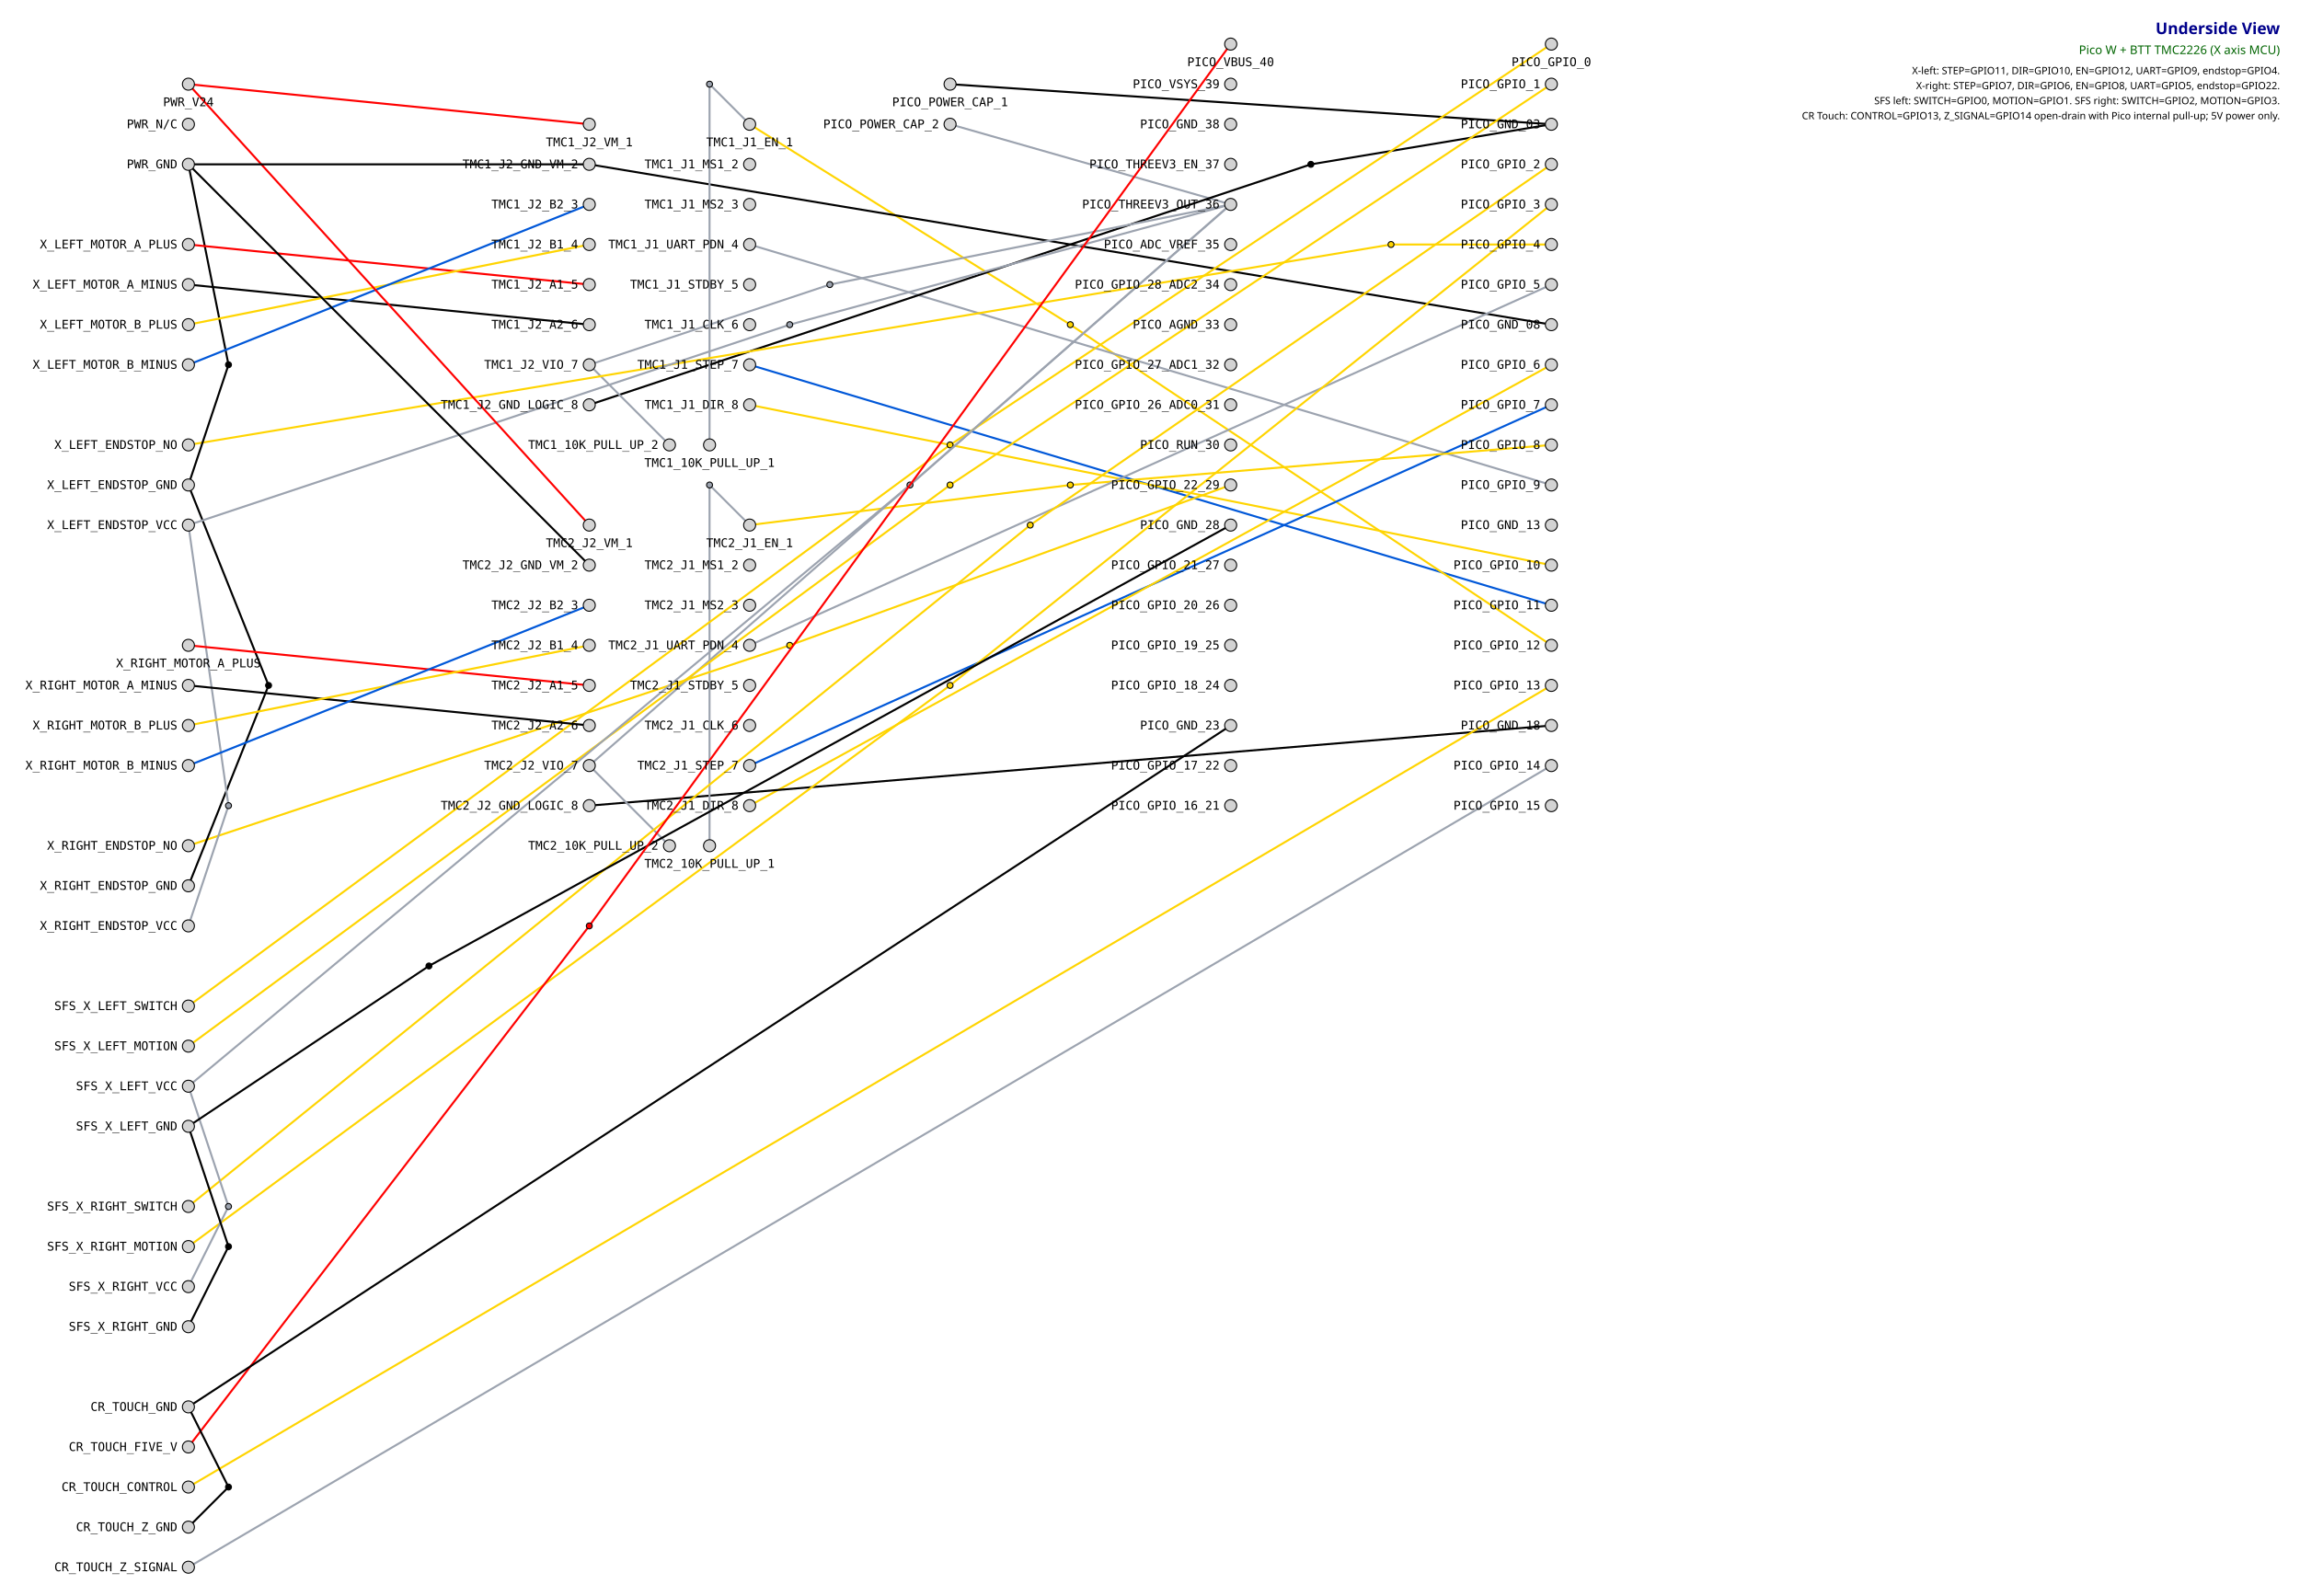
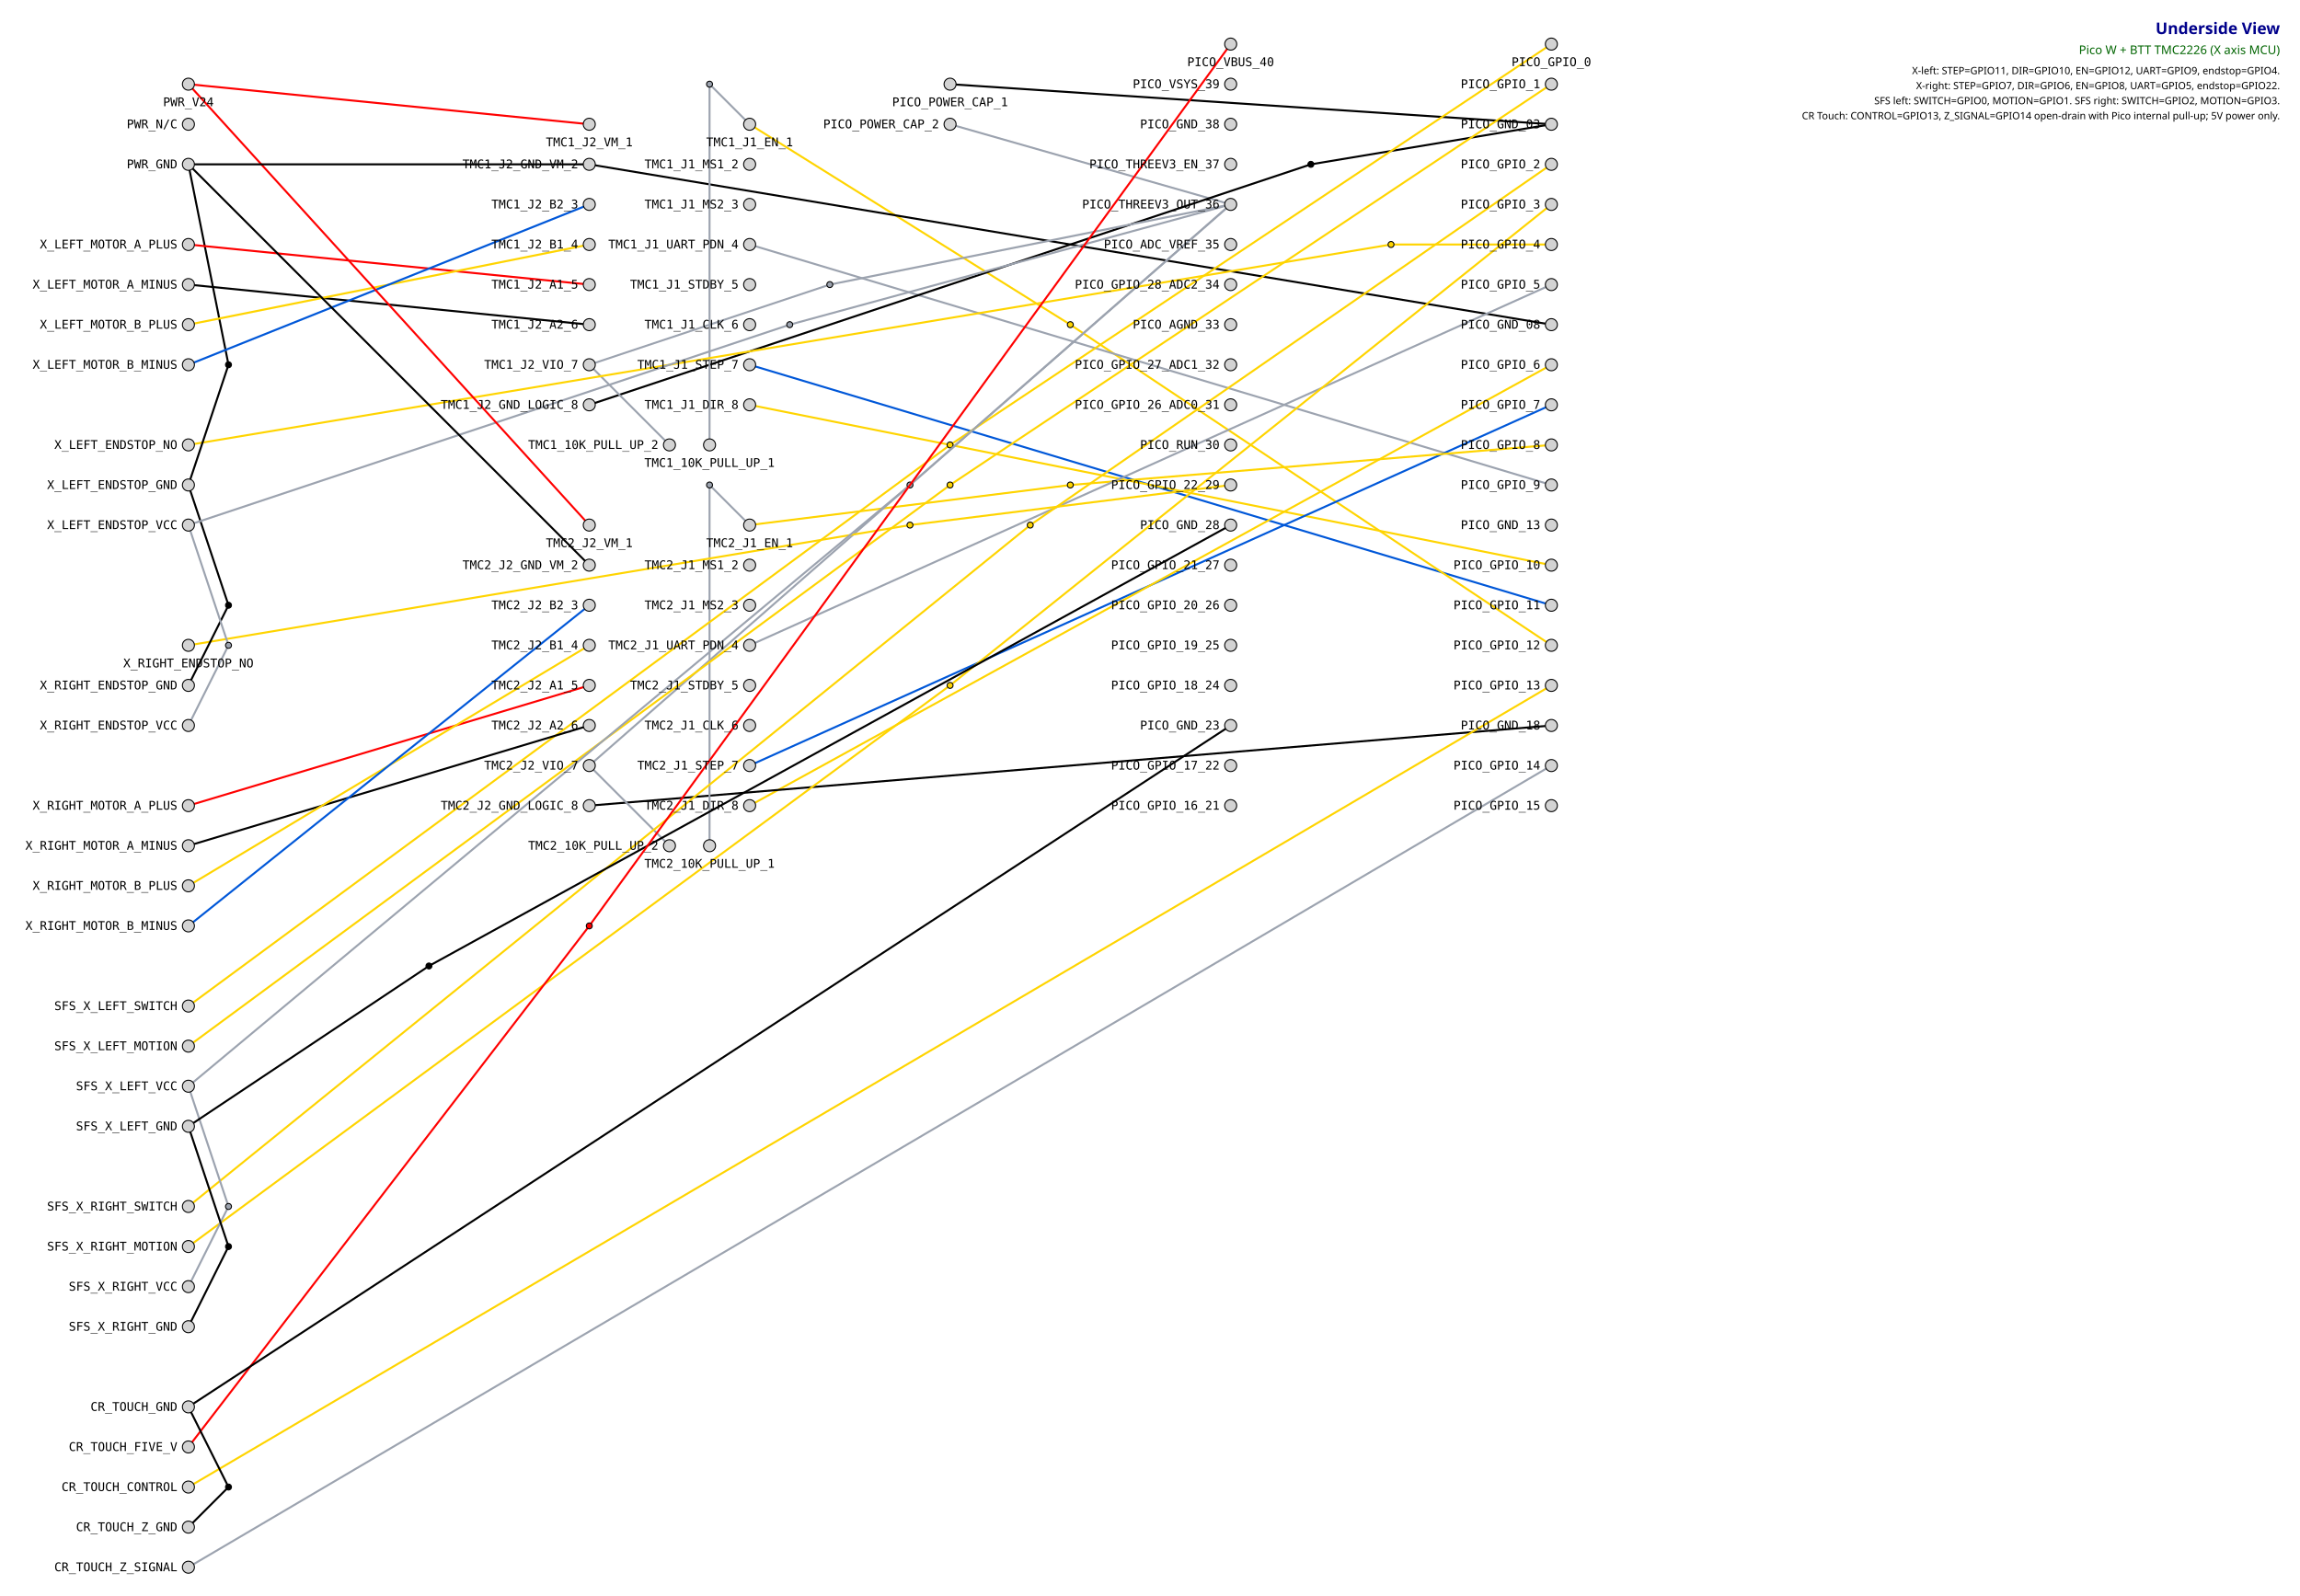
<svg xmlns="http://www.w3.org/2000/svg" viewBox="-128 -4 2295 1592" width="100%" height="100%">
  <line x1="1420" y1="120" x2="820" y2="80" stroke="#000000" stroke-width="2" />
  <line x1="820" y1="120" x2="1100" y2="200" stroke="#9ca3af" stroke-width="2" />
  <line x1="1420" y1="600" x2="620" y2="360" stroke="#0057d8" stroke-width="2" />
  <line x1="1420" y1="560" x2="620" y2="400" stroke="#ffd400" stroke-width="2" />
  <line x1="1420" y1="640" x2="940" y2="320" stroke="#ffd400" stroke-width="2" />
  <line x1="940" y1="320" x2="620" y2="120" stroke="#ffd400" stroke-width="2" />
  <circle cx="940" cy="320" r="3" fill="#ffd400" stroke="black" stroke-width="1" />
  <line x1="1420" y1="480" x2="620" y2="240" stroke="#9ca3af" stroke-width="2" />
  <line x1="1420" y1="120" x2="1180" y2="160" stroke="#000000" stroke-width="2" />
  <line x1="1180" y1="160" x2="460" y2="400" stroke="#000000" stroke-width="2" />
  <circle cx="1180" cy="160" r="3" fill="#000000" stroke="black" stroke-width="1" />
  <line x1="1420" y1="320" x2="460" y2="160" stroke="#000000" stroke-width="2" />
  <line x1="1100" y1="200" x2="700" y2="280" stroke="#9ca3af" stroke-width="2" />
  <line x1="700" y1="280" x2="460" y2="360" stroke="#9ca3af" stroke-width="2" />
  <circle cx="700" cy="280" r="3" fill="#9ca3af" stroke="black" stroke-width="1" />
  <line x1="460" y1="360" x2="540" y2="440" stroke="#9ca3af" stroke-width="2" />
  <line x1="580" y1="440" x2="580" y2="80" stroke="#9ca3af" stroke-width="2" />
  <line x1="580" y1="80" x2="620" y2="120" stroke="#9ca3af" stroke-width="2" />
  <circle cx="580" cy="80" r="3" fill="#9ca3af" stroke="black" stroke-width="1" />
  <line x1="1420" y1="400" x2="620" y2="760" stroke="#0057d8" stroke-width="2" />
  <line x1="1420" y1="360" x2="620" y2="800" stroke="#ffd400" stroke-width="2" />
  <line x1="1420" y1="440" x2="940" y2="480" stroke="#ffd400" stroke-width="2" />
  <line x1="940" y1="480" x2="620" y2="520" stroke="#ffd400" stroke-width="2" />
  <circle cx="940" cy="480" r="3" fill="#ffd400" stroke="black" stroke-width="1" />
  <line x1="1420" y1="280" x2="620" y2="640" stroke="#9ca3af" stroke-width="2" />
  <line x1="1420" y1="720" x2="460" y2="800" stroke="#000000" stroke-width="2" />
  <line x1="1100" y1="200" x2="460" y2="760" stroke="#9ca3af" stroke-width="2" />
  <line x1="460" y1="760" x2="540" y2="840" stroke="#9ca3af" stroke-width="2" />
  <line x1="580" y1="840" x2="580" y2="480" stroke="#9ca3af" stroke-width="2" />
  <line x1="580" y1="480" x2="620" y2="520" stroke="#9ca3af" stroke-width="2" />
  <circle cx="580" cy="480" r="3" fill="#9ca3af" stroke="black" stroke-width="1" />
  <line x1="1420" y1="240" x2="1260" y2="240" stroke="#ffd400" stroke-width="2" />
  <line x1="1260" y1="240" x2="60" y2="440" stroke="#ffd400" stroke-width="2" />
  <circle cx="1260" cy="240" r="3" fill="#ffd400" stroke="black" stroke-width="1" />
-   <line x1="1100" y1="480" x2="660" y2="640" stroke="#ffd400" stroke-width="2" />
-   <line x1="660" y1="640" x2="60" y2="840" stroke="#ffd400" stroke-width="2" />
-   <circle cx="660" cy="640" r="3" fill="#ffd400" stroke="black" stroke-width="1" />
+   <line x1="1100" y1="480" x2="780" y2="520" stroke="#ffd400" stroke-width="2" />
+   <line x1="780" y1="520" x2="60" y2="640" stroke="#ffd400" stroke-width="2" />
+   <circle cx="780" cy="520" r="3" fill="#ffd400" stroke="black" stroke-width="1" />
  <line x1="60" y1="160" x2="100" y2="360" stroke="#000000" stroke-width="2" />
  <line x1="100" y1="360" x2="60" y2="480" stroke="#000000" stroke-width="2" />
  <circle cx="100" cy="360" r="3" fill="#000000" stroke="black" stroke-width="1" />
-   <line x1="60" y1="480" x2="140" y2="680" stroke="#000000" stroke-width="2" />
-   <line x1="140" y1="680" x2="60" y2="880" stroke="#000000" stroke-width="2" />
-   <circle cx="140" cy="680" r="3" fill="#000000" stroke="black" stroke-width="1" />
+   <line x1="60" y1="480" x2="100" y2="600" stroke="#000000" stroke-width="2" />
+   <line x1="100" y1="600" x2="60" y2="680" stroke="#000000" stroke-width="2" />
+   <circle cx="100" cy="600" r="3" fill="#000000" stroke="black" stroke-width="1" />
  <line x1="60" y1="520" x2="660" y2="320" stroke="#9ca3af" stroke-width="2" />
  <line x1="660" y1="320" x2="1100" y2="200" stroke="#9ca3af" stroke-width="2" />
  <circle cx="660" cy="320" r="3" fill="#9ca3af" stroke="black" stroke-width="1" />
-   <line x1="60" y1="920" x2="100" y2="800" stroke="#9ca3af" stroke-width="2" />
-   <line x1="100" y1="800" x2="60" y2="520" stroke="#9ca3af" stroke-width="2" />
-   <circle cx="100" cy="800" r="3" fill="#9ca3af" stroke="black" stroke-width="1" />
+   <line x1="60" y1="720" x2="100" y2="640" stroke="#9ca3af" stroke-width="2" />
+   <line x1="100" y1="640" x2="60" y2="520" stroke="#9ca3af" stroke-width="2" />
+   <circle cx="100" cy="640" r="3" fill="#9ca3af" stroke="black" stroke-width="1" />
  <line x1="1420" y1="40" x2="820" y2="440" stroke="#ffd400" stroke-width="2" />
  <line x1="820" y1="440" x2="60" y2="1000" stroke="#ffd400" stroke-width="2" />
  <circle cx="820" cy="440" r="3" fill="#ffd400" stroke="black" stroke-width="1" />
  <line x1="1420" y1="80" x2="820" y2="480" stroke="#ffd400" stroke-width="2" />
  <line x1="820" y1="480" x2="60" y2="1040" stroke="#ffd400" stroke-width="2" />
  <circle cx="820" cy="480" r="3" fill="#ffd400" stroke="black" stroke-width="1" />
  <line x1="1420" y1="160" x2="900" y2="520" stroke="#ffd400" stroke-width="2" />
  <line x1="900" y1="520" x2="60" y2="1200" stroke="#ffd400" stroke-width="2" />
  <circle cx="900" cy="520" r="3" fill="#ffd400" stroke="black" stroke-width="1" />
  <line x1="1420" y1="200" x2="820" y2="680" stroke="#ffd400" stroke-width="2" />
  <line x1="820" y1="680" x2="60" y2="1240" stroke="#ffd400" stroke-width="2" />
  <circle cx="820" cy="680" r="3" fill="#ffd400" stroke="black" stroke-width="1" />
  <line x1="1100" y1="200" x2="780" y2="480" stroke="#9ca3af" stroke-width="2" />
  <line x1="780" y1="480" x2="60" y2="1080" stroke="#9ca3af" stroke-width="2" />
  <circle cx="780" cy="480" r="3" fill="#9ca3af" stroke="black" stroke-width="1" />
  <line x1="60" y1="1280" x2="100" y2="1200" stroke="#9ca3af" stroke-width="2" />
  <line x1="100" y1="1200" x2="60" y2="1080" stroke="#9ca3af" stroke-width="2" />
  <circle cx="100" cy="1200" r="3" fill="#9ca3af" stroke="black" stroke-width="1" />
  <line x1="1100" y1="520" x2="300" y2="960" stroke="#000000" stroke-width="2" />
  <line x1="300" y1="960" x2="60" y2="1120" stroke="#000000" stroke-width="2" />
  <circle cx="300" cy="960" r="3" fill="#000000" stroke="black" stroke-width="1" />
  <line x1="60" y1="1320" x2="100" y2="1240" stroke="#000000" stroke-width="2" />
  <line x1="100" y1="1240" x2="60" y2="1120" stroke="#000000" stroke-width="2" />
  <circle cx="100" cy="1240" r="3" fill="#000000" stroke="black" stroke-width="1" />
  <line x1="1420" y1="680" x2="60" y2="1480" stroke="#ffd400" stroke-width="2" />
  <line x1="1420" y1="760" x2="60" y2="1560" stroke="#9ca3af" stroke-width="2" />
  <line x1="1100" y1="40" x2="460" y2="920" stroke="#ff0000" stroke-width="2" />
  <line x1="460" y1="920" x2="60" y2="1440" stroke="#ff0000" stroke-width="2" />
  <circle cx="460" cy="920" r="3" fill="#ff0000" stroke="black" stroke-width="1" />
  <line x1="1100" y1="720" x2="60" y2="1400" stroke="#000000" stroke-width="2" />
  <line x1="60" y1="1520" x2="100" y2="1480" stroke="#000000" stroke-width="2" />
  <line x1="100" y1="1480" x2="60" y2="1400" stroke="#000000" stroke-width="2" />
  <circle cx="100" cy="1480" r="3" fill="#000000" stroke="black" stroke-width="1" />
  <line x1="60" y1="240" x2="460" y2="280" stroke="#ff0000" stroke-width="2" />
  <line x1="60" y1="280" x2="460" y2="320" stroke="#000000" stroke-width="2" />
  <line x1="60" y1="320" x2="460" y2="240" stroke="#ffd400" stroke-width="2" />
  <line x1="60" y1="360" x2="460" y2="200" stroke="#0057d8" stroke-width="2" />
-   <line x1="60" y1="640" x2="460" y2="680" stroke="#ff0000" stroke-width="2" />
-   <line x1="60" y1="680" x2="460" y2="720" stroke="#000000" stroke-width="2" />
-   <line x1="60" y1="720" x2="460" y2="640" stroke="#ffd400" stroke-width="2" />
-   <line x1="60" y1="760" x2="460" y2="600" stroke="#0057d8" stroke-width="2" />
+   <line x1="60" y1="800" x2="460" y2="680" stroke="#ff0000" stroke-width="2" />
+   <line x1="60" y1="840" x2="460" y2="720" stroke="#000000" stroke-width="2" />
+   <line x1="60" y1="880" x2="460" y2="640" stroke="#ffd400" stroke-width="2" />
+   <line x1="60" y1="920" x2="460" y2="600" stroke="#0057d8" stroke-width="2" />
  <line x1="60" y1="80" x2="460" y2="120" stroke="#ff0000" stroke-width="2" />
  <line x1="60" y1="80" x2="460" y2="520" stroke="#ff0000" stroke-width="2" />
  <line x1="60" y1="160" x2="460" y2="160" stroke="#000000" stroke-width="2" />
  <line x1="60" y1="160" x2="460" y2="560" stroke="#000000" stroke-width="2" />
  <circle cx="1420" cy="40" r="6" fill="lightgray" stroke="black" />
  <text x="1420" y="62" font-size="12px" font-family="monospace" text-anchor="middle">PICO_GPIO_0</text>
  <circle cx="1420" cy="80" r="6" fill="lightgray" stroke="black" />
  <text x="1409" y="84" font-size="12px" font-family="monospace" text-anchor="end">PICO_GPIO_1</text>
  <circle cx="1420" cy="120" r="6" fill="lightgray" stroke="black" />
  <text x="1409" y="124" font-size="12px" font-family="monospace" text-anchor="end">PICO_GND_03</text>
  <circle cx="1420" cy="160" r="6" fill="lightgray" stroke="black" />
  <text x="1409" y="164" font-size="12px" font-family="monospace" text-anchor="end">PICO_GPIO_2</text>
  <circle cx="1420" cy="200" r="6" fill="lightgray" stroke="black" />
  <text x="1409" y="204" font-size="12px" font-family="monospace" text-anchor="end">PICO_GPIO_3</text>
  <circle cx="1420" cy="240" r="6" fill="lightgray" stroke="black" />
  <text x="1409" y="244" font-size="12px" font-family="monospace" text-anchor="end">PICO_GPIO_4</text>
  <circle cx="1420" cy="280" r="6" fill="lightgray" stroke="black" />
  <text x="1409" y="284" font-size="12px" font-family="monospace" text-anchor="end">PICO_GPIO_5</text>
  <circle cx="1420" cy="320" r="6" fill="lightgray" stroke="black" />
  <text x="1409" y="324" font-size="12px" font-family="monospace" text-anchor="end">PICO_GND_08</text>
  <circle cx="1420" cy="360" r="6" fill="lightgray" stroke="black" />
  <text x="1409" y="364" font-size="12px" font-family="monospace" text-anchor="end">PICO_GPIO_6</text>
  <circle cx="1420" cy="400" r="6" fill="lightgray" stroke="black" />
  <text x="1409" y="404" font-size="12px" font-family="monospace" text-anchor="end">PICO_GPIO_7</text>
  <circle cx="1420" cy="440" r="6" fill="lightgray" stroke="black" />
  <text x="1409" y="444" font-size="12px" font-family="monospace" text-anchor="end">PICO_GPIO_8</text>
  <circle cx="1420" cy="480" r="6" fill="lightgray" stroke="black" />
  <text x="1409" y="484" font-size="12px" font-family="monospace" text-anchor="end">PICO_GPIO_9</text>
  <circle cx="1420" cy="520" r="6" fill="lightgray" stroke="black" />
  <text x="1409" y="524" font-size="12px" font-family="monospace" text-anchor="end">PICO_GND_13</text>
  <circle cx="1420" cy="560" r="6" fill="lightgray" stroke="black" />
  <text x="1409" y="564" font-size="12px" font-family="monospace" text-anchor="end">PICO_GPIO_10</text>
  <circle cx="1420" cy="600" r="6" fill="lightgray" stroke="black" />
  <text x="1409" y="604" font-size="12px" font-family="monospace" text-anchor="end">PICO_GPIO_11</text>
  <circle cx="1420" cy="640" r="6" fill="lightgray" stroke="black" />
  <text x="1409" y="644" font-size="12px" font-family="monospace" text-anchor="end">PICO_GPIO_12</text>
  <circle cx="1420" cy="680" r="6" fill="lightgray" stroke="black" />
  <text x="1409" y="684" font-size="12px" font-family="monospace" text-anchor="end">PICO_GPIO_13</text>
  <circle cx="1420" cy="720" r="6" fill="lightgray" stroke="black" />
  <text x="1409" y="724" font-size="12px" font-family="monospace" text-anchor="end">PICO_GND_18</text>
  <circle cx="1420" cy="760" r="6" fill="lightgray" stroke="black" />
  <text x="1409" y="764" font-size="12px" font-family="monospace" text-anchor="end">PICO_GPIO_14</text>
  <circle cx="1420" cy="800" r="6" fill="lightgray" stroke="black" />
  <text x="1409" y="804" font-size="12px" font-family="monospace" text-anchor="end">PICO_GPIO_15</text>
  <circle cx="1100" cy="40" r="6" fill="lightgray" stroke="black" />
  <text x="1100" y="62" font-size="12px" font-family="monospace" text-anchor="middle">PICO_VBUS_40</text>
  <circle cx="1100" cy="80" r="6" fill="lightgray" stroke="black" />
  <text x="1089" y="84" font-size="12px" font-family="monospace" text-anchor="end">PICO_VSYS_39</text>
  <circle cx="1100" cy="120" r="6" fill="lightgray" stroke="black" />
  <text x="1089" y="124" font-size="12px" font-family="monospace" text-anchor="end">PICO_GND_38</text>
  <circle cx="1100" cy="160" r="6" fill="lightgray" stroke="black" />
  <text x="1089" y="164" font-size="12px" font-family="monospace" text-anchor="end">PICO_THREEV3_EN_37</text>
  <circle cx="1100" cy="200" r="6" fill="lightgray" stroke="black" />
  <text x="1089" y="204" font-size="12px" font-family="monospace" text-anchor="end">PICO_THREEV3_OUT_36</text>
  <circle cx="1100" cy="240" r="6" fill="lightgray" stroke="black" />
  <text x="1089" y="244" font-size="12px" font-family="monospace" text-anchor="end">PICO_ADC_VREF_35</text>
  <circle cx="1100" cy="280" r="6" fill="lightgray" stroke="black" />
  <text x="1089" y="284" font-size="12px" font-family="monospace" text-anchor="end">PICO_GPIO_28_ADC2_34</text>
  <circle cx="1100" cy="320" r="6" fill="lightgray" stroke="black" />
  <text x="1089" y="324" font-size="12px" font-family="monospace" text-anchor="end">PICO_AGND_33</text>
  <circle cx="1100" cy="360" r="6" fill="lightgray" stroke="black" />
  <text x="1089" y="364" font-size="12px" font-family="monospace" text-anchor="end">PICO_GPIO_27_ADC1_32</text>
  <circle cx="1100" cy="400" r="6" fill="lightgray" stroke="black" />
  <text x="1089" y="404" font-size="12px" font-family="monospace" text-anchor="end">PICO_GPIO_26_ADC0_31</text>
  <circle cx="1100" cy="440" r="6" fill="lightgray" stroke="black" />
  <text x="1089" y="444" font-size="12px" font-family="monospace" text-anchor="end">PICO_RUN_30</text>
  <circle cx="1100" cy="480" r="6" fill="lightgray" stroke="black" />
  <text x="1089" y="484" font-size="12px" font-family="monospace" text-anchor="end">PICO_GPIO_22_29</text>
  <circle cx="1100" cy="520" r="6" fill="lightgray" stroke="black" />
  <text x="1089" y="524" font-size="12px" font-family="monospace" text-anchor="end">PICO_GND_28</text>
  <circle cx="1100" cy="560" r="6" fill="lightgray" stroke="black" />
  <text x="1089" y="564" font-size="12px" font-family="monospace" text-anchor="end">PICO_GPIO_21_27</text>
  <circle cx="1100" cy="600" r="6" fill="lightgray" stroke="black" />
  <text x="1089" y="604" font-size="12px" font-family="monospace" text-anchor="end">PICO_GPIO_20_26</text>
  <circle cx="1100" cy="640" r="6" fill="lightgray" stroke="black" />
  <text x="1089" y="644" font-size="12px" font-family="monospace" text-anchor="end">PICO_GPIO_19_25</text>
  <circle cx="1100" cy="680" r="6" fill="lightgray" stroke="black" />
  <text x="1089" y="684" font-size="12px" font-family="monospace" text-anchor="end">PICO_GPIO_18_24</text>
  <circle cx="1100" cy="720" r="6" fill="lightgray" stroke="black" />
  <text x="1089" y="724" font-size="12px" font-family="monospace" text-anchor="end">PICO_GND_23</text>
  <circle cx="1100" cy="760" r="6" fill="lightgray" stroke="black" />
  <text x="1089" y="764" font-size="12px" font-family="monospace" text-anchor="end">PICO_GPIO_17_22</text>
  <circle cx="1100" cy="800" r="6" fill="lightgray" stroke="black" />
  <text x="1089" y="804" font-size="12px" font-family="monospace" text-anchor="end">PICO_GPIO_16_21</text>
  <circle cx="620" cy="120" r="6" fill="lightgray" stroke="black" />
  <text x="620" y="142" font-size="12px" font-family="monospace" text-anchor="middle">TMC1_J1_EN_1</text>
  <circle cx="620" cy="160" r="6" fill="lightgray" stroke="black" />
  <text x="609" y="164" font-size="12px" font-family="monospace" text-anchor="end">TMC1_J1_MS1_2</text>
  <circle cx="620" cy="200" r="6" fill="lightgray" stroke="black" />
  <text x="609" y="204" font-size="12px" font-family="monospace" text-anchor="end">TMC1_J1_MS2_3</text>
  <circle cx="620" cy="240" r="6" fill="lightgray" stroke="black" />
  <text x="609" y="244" font-size="12px" font-family="monospace" text-anchor="end">TMC1_J1_UART_PDN_4</text>
  <circle cx="620" cy="280" r="6" fill="lightgray" stroke="black" />
  <text x="609" y="284" font-size="12px" font-family="monospace" text-anchor="end">TMC1_J1_STDBY_5</text>
  <circle cx="620" cy="320" r="6" fill="lightgray" stroke="black" />
  <text x="609" y="324" font-size="12px" font-family="monospace" text-anchor="end">TMC1_J1_CLK_6</text>
  <circle cx="620" cy="360" r="6" fill="lightgray" stroke="black" />
  <text x="609" y="364" font-size="12px" font-family="monospace" text-anchor="end">TMC1_J1_STEP_7</text>
  <circle cx="620" cy="400" r="6" fill="lightgray" stroke="black" />
  <text x="609" y="404" font-size="12px" font-family="monospace" text-anchor="end">TMC1_J1_DIR_8</text>
  <circle cx="460" cy="120" r="6" fill="lightgray" stroke="black" />
  <text x="460" y="142" font-size="12px" font-family="monospace" text-anchor="middle">TMC1_J2_VM_1</text>
  <circle cx="460" cy="160" r="6" fill="lightgray" stroke="black" />
  <text x="449" y="164" font-size="12px" font-family="monospace" text-anchor="end">TMC1_J2_GND_VM_2</text>
  <circle cx="460" cy="200" r="6" fill="lightgray" stroke="black" />
  <text x="449" y="204" font-size="12px" font-family="monospace" text-anchor="end">TMC1_J2_B2_3</text>
  <circle cx="460" cy="240" r="6" fill="lightgray" stroke="black" />
  <text x="449" y="244" font-size="12px" font-family="monospace" text-anchor="end">TMC1_J2_B1_4</text>
  <circle cx="460" cy="280" r="6" fill="lightgray" stroke="black" />
  <text x="449" y="284" font-size="12px" font-family="monospace" text-anchor="end">TMC1_J2_A1_5</text>
  <circle cx="460" cy="320" r="6" fill="lightgray" stroke="black" />
  <text x="449" y="324" font-size="12px" font-family="monospace" text-anchor="end">TMC1_J2_A2_6</text>
  <circle cx="460" cy="360" r="6" fill="lightgray" stroke="black" />
  <text x="449" y="364" font-size="12px" font-family="monospace" text-anchor="end">TMC1_J2_VIO_7</text>
  <circle cx="460" cy="400" r="6" fill="lightgray" stroke="black" />
  <text x="449" y="404" font-size="12px" font-family="monospace" text-anchor="end">TMC1_J2_GND_LOGIC_8</text>
  <circle cx="620" cy="520" r="6" fill="lightgray" stroke="black" />
  <text x="620" y="542" font-size="12px" font-family="monospace" text-anchor="middle">TMC2_J1_EN_1</text>
  <circle cx="620" cy="560" r="6" fill="lightgray" stroke="black" />
  <text x="609" y="564" font-size="12px" font-family="monospace" text-anchor="end">TMC2_J1_MS1_2</text>
  <circle cx="620" cy="600" r="6" fill="lightgray" stroke="black" />
  <text x="609" y="604" font-size="12px" font-family="monospace" text-anchor="end">TMC2_J1_MS2_3</text>
  <circle cx="620" cy="640" r="6" fill="lightgray" stroke="black" />
  <text x="609" y="644" font-size="12px" font-family="monospace" text-anchor="end">TMC2_J1_UART_PDN_4</text>
  <circle cx="620" cy="680" r="6" fill="lightgray" stroke="black" />
  <text x="609" y="684" font-size="12px" font-family="monospace" text-anchor="end">TMC2_J1_STDBY_5</text>
  <circle cx="620" cy="720" r="6" fill="lightgray" stroke="black" />
  <text x="609" y="724" font-size="12px" font-family="monospace" text-anchor="end">TMC2_J1_CLK_6</text>
  <circle cx="620" cy="760" r="6" fill="lightgray" stroke="black" />
  <text x="609" y="764" font-size="12px" font-family="monospace" text-anchor="end">TMC2_J1_STEP_7</text>
  <circle cx="620" cy="800" r="6" fill="lightgray" stroke="black" />
  <text x="609" y="804" font-size="12px" font-family="monospace" text-anchor="end">TMC2_J1_DIR_8</text>
  <circle cx="460" cy="520" r="6" fill="lightgray" stroke="black" />
  <text x="460" y="542" font-size="12px" font-family="monospace" text-anchor="middle">TMC2_J2_VM_1</text>
  <circle cx="460" cy="560" r="6" fill="lightgray" stroke="black" />
  <text x="449" y="564" font-size="12px" font-family="monospace" text-anchor="end">TMC2_J2_GND_VM_2</text>
  <circle cx="460" cy="600" r="6" fill="lightgray" stroke="black" />
  <text x="449" y="604" font-size="12px" font-family="monospace" text-anchor="end">TMC2_J2_B2_3</text>
  <circle cx="460" cy="640" r="6" fill="lightgray" stroke="black" />
  <text x="449" y="644" font-size="12px" font-family="monospace" text-anchor="end">TMC2_J2_B1_4</text>
  <circle cx="460" cy="680" r="6" fill="lightgray" stroke="black" />
  <text x="449" y="684" font-size="12px" font-family="monospace" text-anchor="end">TMC2_J2_A1_5</text>
  <circle cx="460" cy="720" r="6" fill="lightgray" stroke="black" />
  <text x="449" y="724" font-size="12px" font-family="monospace" text-anchor="end">TMC2_J2_A2_6</text>
  <circle cx="460" cy="760" r="6" fill="lightgray" stroke="black" />
  <text x="449" y="764" font-size="12px" font-family="monospace" text-anchor="end">TMC2_J2_VIO_7</text>
  <circle cx="460" cy="800" r="6" fill="lightgray" stroke="black" />
  <text x="449" y="804" font-size="12px" font-family="monospace" text-anchor="end">TMC2_J2_GND_LOGIC_8</text>
  <circle cx="580" cy="440" r="6" fill="lightgray" stroke="black" />
  <text x="580" y="462" font-size="12px" font-family="monospace" text-anchor="middle">TMC1_10K_PULL_UP_1</text>
  <circle cx="540" cy="440" r="6" fill="lightgray" stroke="black" />
  <text x="529" y="444" font-size="12px" font-family="monospace" text-anchor="end">TMC1_10K_PULL_UP_2</text>
  <circle cx="580" cy="840" r="6" fill="lightgray" stroke="black" />
  <text x="580" y="862" font-size="12px" font-family="monospace" text-anchor="middle">TMC2_10K_PULL_UP_1</text>
  <circle cx="540" cy="840" r="6" fill="lightgray" stroke="black" />
  <text x="529" y="844" font-size="12px" font-family="monospace" text-anchor="end">TMC2_10K_PULL_UP_2</text>
  <circle cx="820" cy="80" r="6" fill="lightgray" stroke="black" />
  <text x="820" y="102" font-size="12px" font-family="monospace" text-anchor="middle">PICO_POWER_CAP_1</text>
  <circle cx="820" cy="120" r="6" fill="lightgray" stroke="black" />
  <text x="809" y="124" font-size="12px" font-family="monospace" text-anchor="end">PICO_POWER_CAP_2</text>
  <circle cx="60" cy="80" r="6" fill="lightgray" stroke="black" />
  <text x="60" y="102" font-size="12px" font-family="monospace" text-anchor="middle">PWR_V24</text>
  <circle cx="60" cy="120" r="6" fill="lightgray" stroke="black" />
  <text x="49" y="124" font-size="12px" font-family="monospace" text-anchor="end">PWR_N/C</text>
  <circle cx="60" cy="160" r="6" fill="lightgray" stroke="black" />
  <text x="49" y="164" font-size="12px" font-family="monospace" text-anchor="end">PWR_GND</text>
  <circle cx="60" cy="240" r="6" fill="lightgray" stroke="black" />
  <text x="49" y="244" font-size="12px" font-family="monospace" text-anchor="end">X_LEFT_MOTOR_A_PLUS</text>
  <circle cx="60" cy="280" r="6" fill="lightgray" stroke="black" />
  <text x="49" y="284" font-size="12px" font-family="monospace" text-anchor="end">X_LEFT_MOTOR_A_MINUS</text>
  <circle cx="60" cy="320" r="6" fill="lightgray" stroke="black" />
  <text x="49" y="324" font-size="12px" font-family="monospace" text-anchor="end">X_LEFT_MOTOR_B_PLUS</text>
  <circle cx="60" cy="360" r="6" fill="lightgray" stroke="black" />
  <text x="49" y="364" font-size="12px" font-family="monospace" text-anchor="end">X_LEFT_MOTOR_B_MINUS</text>
  <circle cx="60" cy="440" r="6" fill="lightgray" stroke="black" />
  <text x="49" y="444" font-size="12px" font-family="monospace" text-anchor="end">X_LEFT_ENDSTOP_NO</text>
  <circle cx="60" cy="480" r="6" fill="lightgray" stroke="black" />
  <text x="49" y="484" font-size="12px" font-family="monospace" text-anchor="end">X_LEFT_ENDSTOP_GND</text>
  <circle cx="60" cy="520" r="6" fill="lightgray" stroke="black" />
  <text x="49" y="524" font-size="12px" font-family="monospace" text-anchor="end">X_LEFT_ENDSTOP_VCC</text>
+   <circle cx="60" cy="800" r="6" fill="lightgray" stroke="black" />
+   <text x="49" y="804" font-size="12px" font-family="monospace" text-anchor="end">X_RIGHT_MOTOR_A_PLUS</text>
+   <circle cx="60" cy="840" r="6" fill="lightgray" stroke="black" />
+   <text x="49" y="844" font-size="12px" font-family="monospace" text-anchor="end">X_RIGHT_MOTOR_A_MINUS</text>
+   <circle cx="60" cy="880" r="6" fill="lightgray" stroke="black" />
+   <text x="49" y="884" font-size="12px" font-family="monospace" text-anchor="end">X_RIGHT_MOTOR_B_PLUS</text>
+   <circle cx="60" cy="920" r="6" fill="lightgray" stroke="black" />
+   <text x="49" y="924" font-size="12px" font-family="monospace" text-anchor="end">X_RIGHT_MOTOR_B_MINUS</text>
  <circle cx="60" cy="640" r="6" fill="lightgray" stroke="black" />
-   <text x="60" y="662" font-size="12px" font-family="monospace" text-anchor="middle">X_RIGHT_MOTOR_A_PLUS</text>
+   <text x="60" y="662" font-size="12px" font-family="monospace" text-anchor="middle">X_RIGHT_ENDSTOP_NO</text>
  <circle cx="60" cy="680" r="6" fill="lightgray" stroke="black" />
-   <text x="49" y="684" font-size="12px" font-family="monospace" text-anchor="end">X_RIGHT_MOTOR_A_MINUS</text>
+   <text x="49" y="684" font-size="12px" font-family="monospace" text-anchor="end">X_RIGHT_ENDSTOP_GND</text>
  <circle cx="60" cy="720" r="6" fill="lightgray" stroke="black" />
-   <text x="49" y="724" font-size="12px" font-family="monospace" text-anchor="end">X_RIGHT_MOTOR_B_PLUS</text>
-   <circle cx="60" cy="760" r="6" fill="lightgray" stroke="black" />
-   <text x="49" y="764" font-size="12px" font-family="monospace" text-anchor="end">X_RIGHT_MOTOR_B_MINUS</text>
-   <circle cx="60" cy="840" r="6" fill="lightgray" stroke="black" />
-   <text x="49" y="844" font-size="12px" font-family="monospace" text-anchor="end">X_RIGHT_ENDSTOP_NO</text>
-   <circle cx="60" cy="880" r="6" fill="lightgray" stroke="black" />
-   <text x="49" y="884" font-size="12px" font-family="monospace" text-anchor="end">X_RIGHT_ENDSTOP_GND</text>
-   <circle cx="60" cy="920" r="6" fill="lightgray" stroke="black" />
-   <text x="49" y="924" font-size="12px" font-family="monospace" text-anchor="end">X_RIGHT_ENDSTOP_VCC</text>
+   <text x="49" y="724" font-size="12px" font-family="monospace" text-anchor="end">X_RIGHT_ENDSTOP_VCC</text>
  <circle cx="60" cy="1000" r="6" fill="lightgray" stroke="black" />
  <text x="49" y="1004" font-size="12px" font-family="monospace" text-anchor="end">SFS_X_LEFT_SWITCH</text>
  <circle cx="60" cy="1040" r="6" fill="lightgray" stroke="black" />
  <text x="49" y="1044" font-size="12px" font-family="monospace" text-anchor="end">SFS_X_LEFT_MOTION</text>
  <circle cx="60" cy="1080" r="6" fill="lightgray" stroke="black" />
  <text x="49" y="1084" font-size="12px" font-family="monospace" text-anchor="end">SFS_X_LEFT_VCC</text>
  <circle cx="60" cy="1120" r="6" fill="lightgray" stroke="black" />
  <text x="49" y="1124" font-size="12px" font-family="monospace" text-anchor="end">SFS_X_LEFT_GND</text>
  <circle cx="60" cy="1200" r="6" fill="lightgray" stroke="black" />
  <text x="49" y="1204" font-size="12px" font-family="monospace" text-anchor="end">SFS_X_RIGHT_SWITCH</text>
  <circle cx="60" cy="1240" r="6" fill="lightgray" stroke="black" />
  <text x="49" y="1244" font-size="12px" font-family="monospace" text-anchor="end">SFS_X_RIGHT_MOTION</text>
  <circle cx="60" cy="1280" r="6" fill="lightgray" stroke="black" />
  <text x="49" y="1284" font-size="12px" font-family="monospace" text-anchor="end">SFS_X_RIGHT_VCC</text>
  <circle cx="60" cy="1320" r="6" fill="lightgray" stroke="black" />
  <text x="49" y="1324" font-size="12px" font-family="monospace" text-anchor="end">SFS_X_RIGHT_GND</text>
  <circle cx="60" cy="1400" r="6" fill="lightgray" stroke="black" />
  <text x="49" y="1404" font-size="12px" font-family="monospace" text-anchor="end">CR_TOUCH_GND</text>
  <circle cx="60" cy="1440" r="6" fill="lightgray" stroke="black" />
  <text x="49" y="1444" font-size="12px" font-family="monospace" text-anchor="end">CR_TOUCH_FIVE_V</text>
  <circle cx="60" cy="1480" r="6" fill="lightgray" stroke="black" />
  <text x="49" y="1484" font-size="12px" font-family="monospace" text-anchor="end">CR_TOUCH_CONTROL</text>
  <circle cx="60" cy="1520" r="6" fill="lightgray" stroke="black" />
  <text x="49" y="1524" font-size="12px" font-family="monospace" text-anchor="end">CR_TOUCH_Z_GND</text>
  <circle cx="60" cy="1560" r="6" fill="lightgray" stroke="black" />
  <text x="49" y="1564" font-size="12px" font-family="monospace" text-anchor="end">CR_TOUCH_Z_SIGNAL</text>
  <text x="2147" y="30" font-size="16px" font-family="sans-serif" font-weight="bold" text-anchor="end" fill="darkblue">Underside View</text>
  <text x="2147" y="50" font-size="12px" font-family="sans-serif" text-anchor="end" fill="darkgreen">Pico W + BTT TMC2226 (X axis MCU)</text>
  <text x="2147" y="70" font-size="10px" font-family="sans-serif" text-anchor="end" fill="black">X-left: STEP=GPIO11, DIR=GPIO10, EN=GPIO12, UART=GPIO9, endstop=GPIO4.</text>
  <text x="2147" y="85" font-size="10px" font-family="sans-serif" text-anchor="end" fill="black">X-right: STEP=GPIO7, DIR=GPIO6, EN=GPIO8, UART=GPIO5, endstop=GPIO22.</text>
  <text x="2147" y="100" font-size="10px" font-family="sans-serif" text-anchor="end" fill="black">SFS left: SWITCH=GPIO0, MOTION=GPIO1. SFS right: SWITCH=GPIO2, MOTION=GPIO3.</text>
  <text x="2147" y="115" font-size="10px" font-family="sans-serif" text-anchor="end" fill="black">CR Touch: CONTROL=GPIO13, Z_SIGNAL=GPIO14 open-drain with Pico internal pull-up; 5V power only.</text>
</svg>
